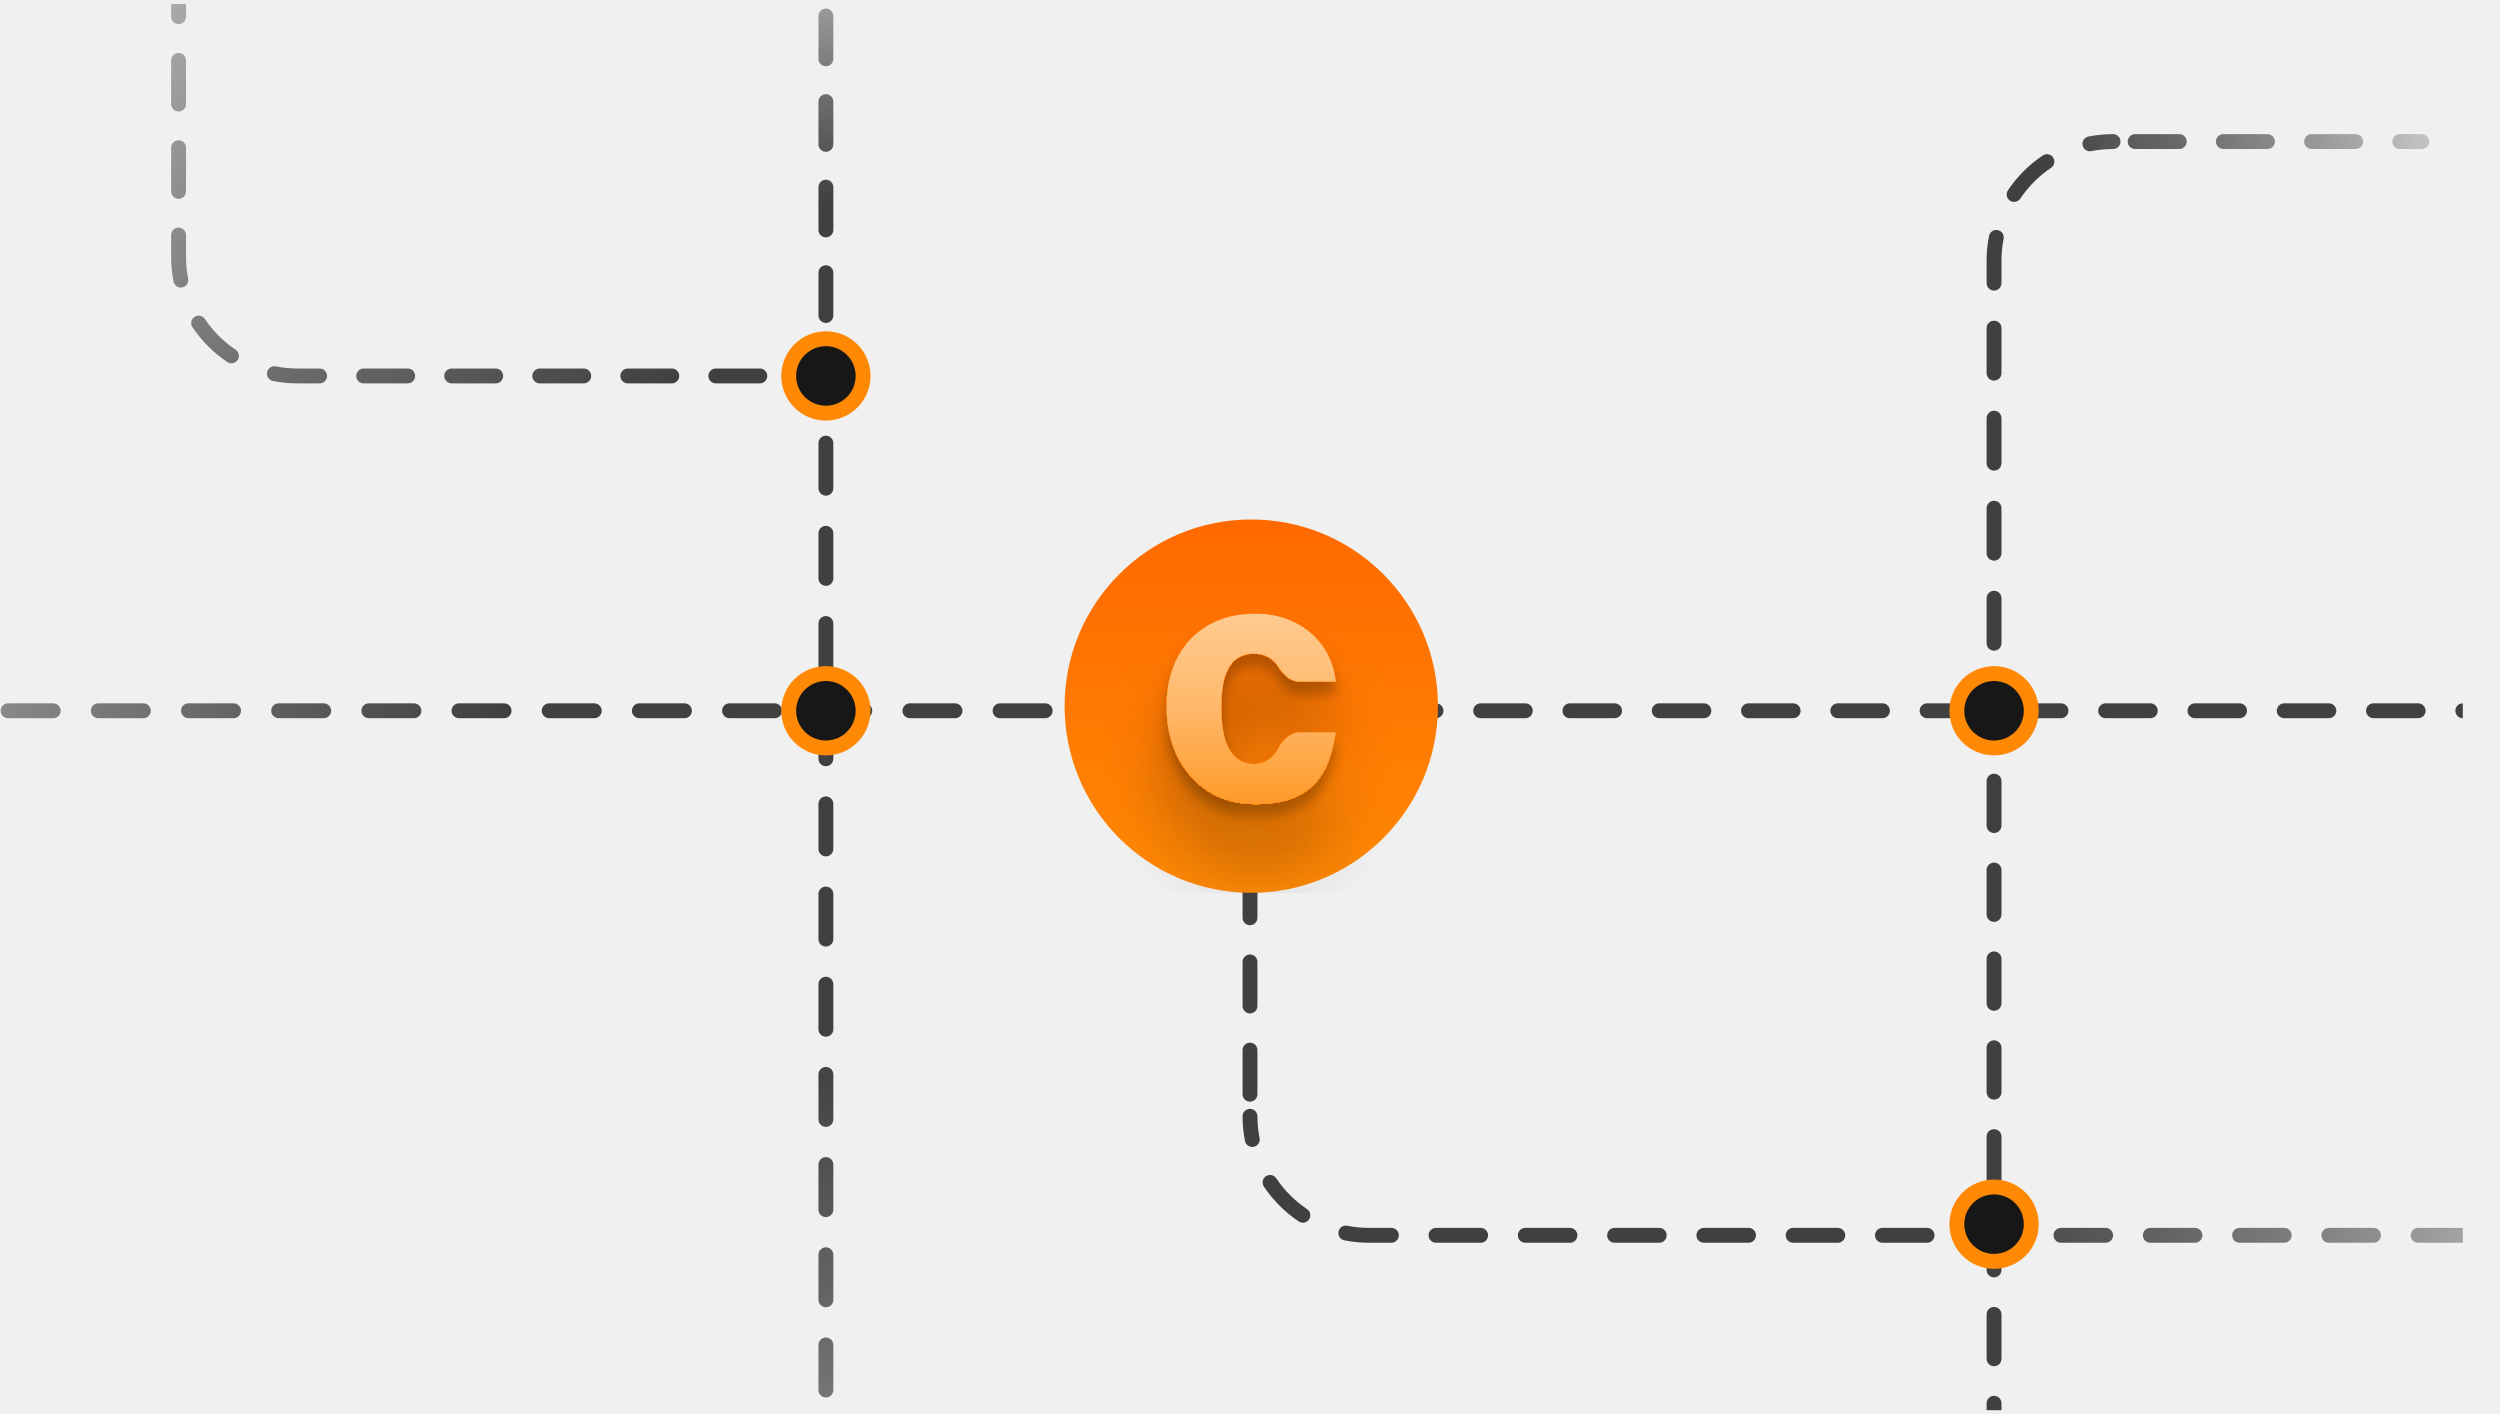
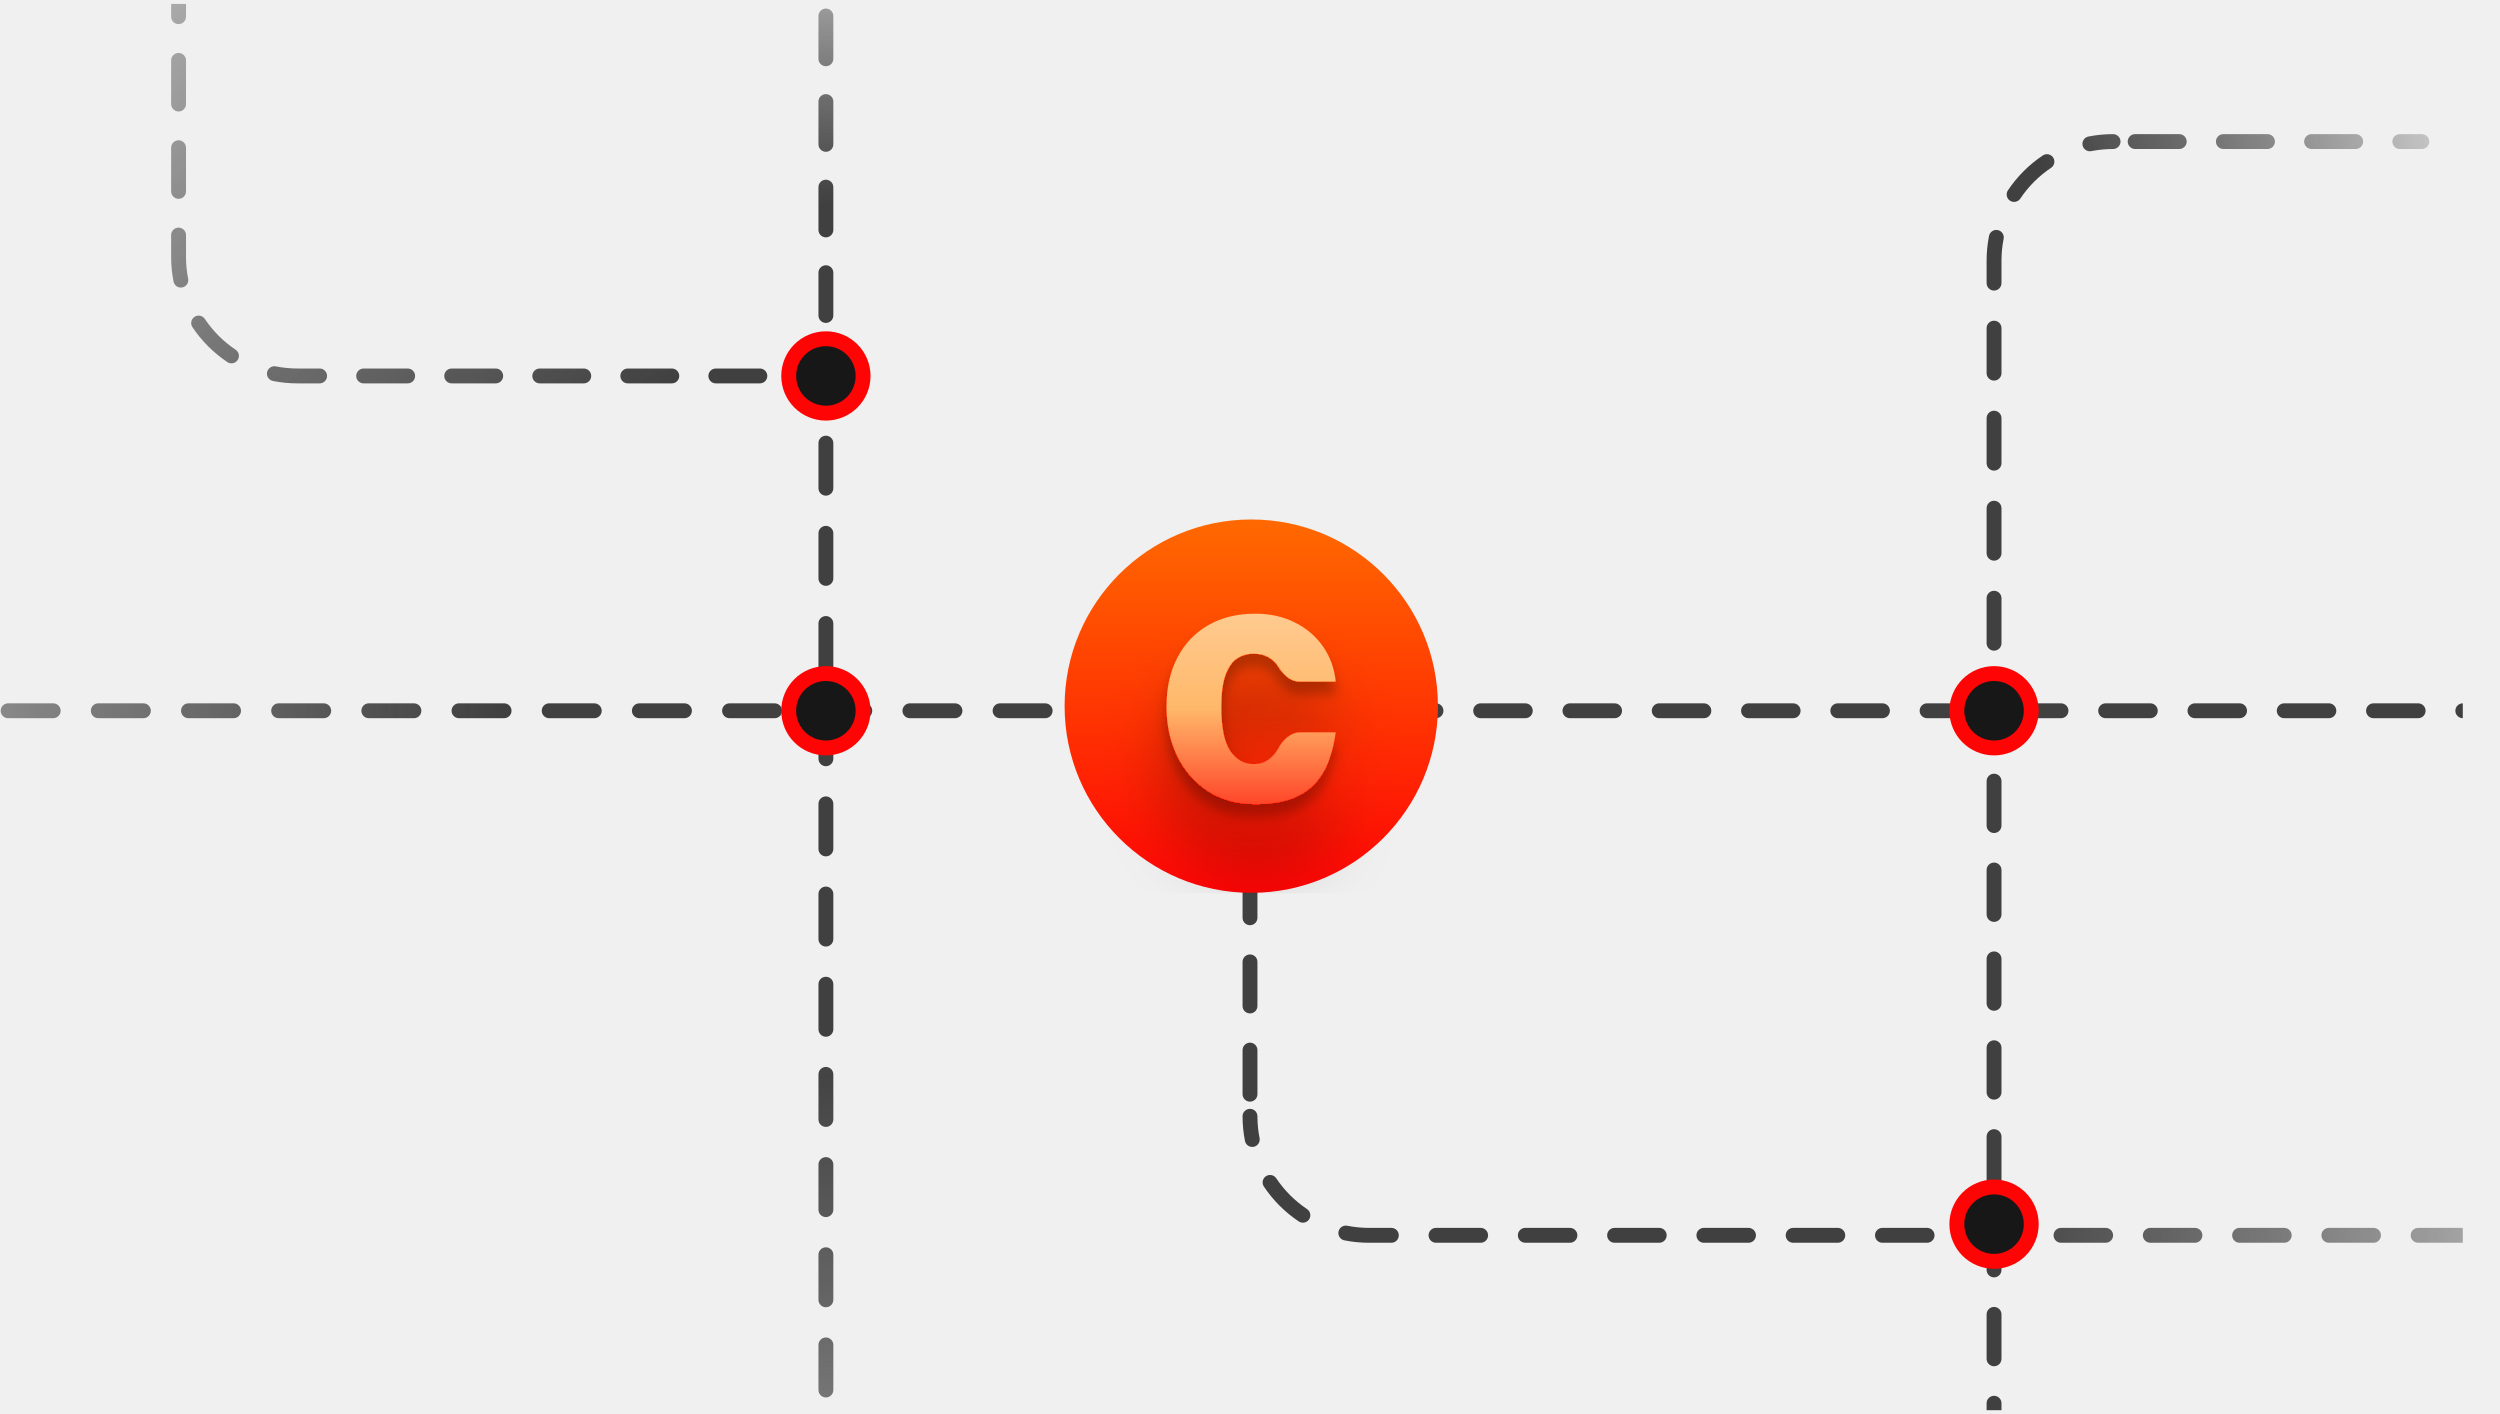
<svg xmlns="http://www.w3.org/2000/svg" width="336" height="190" viewBox="0 0 336 190" fill="none">
  <g clip-path="url(#clip0_3998_10802)">
    <g clip-path="url(#clip1_3998_10802)">
      <path d="M325.5 20.027C326.052 20.027 326.5 19.579 326.5 19.027C326.5 18.475 326.052 18.027 325.5 18.027V20.027ZM273.333 95.527C273.333 92.581 270.946 90.194 268 90.194C265.054 90.194 262.667 92.581 262.667 95.527C262.667 98.472 265.054 100.86 268 100.86C270.946 100.86 273.333 98.472 273.333 95.527ZM284 20.027C284.552 20.027 285 19.579 285 19.027C285 18.475 284.552 18.027 284 18.027V20.027ZM322.536 18.027C321.983 18.027 321.536 18.475 321.536 19.027C321.536 19.579 321.983 20.027 322.536 20.027V18.027ZM316.607 20.027C317.159 20.027 317.607 19.579 317.607 19.027C317.607 18.475 317.159 18.027 316.607 18.027V20.027ZM310.679 18.027C310.126 18.027 309.679 18.475 309.679 19.027C309.679 19.579 310.126 20.027 310.679 20.027V18.027ZM304.75 20.027C305.302 20.027 305.75 19.579 305.75 19.027C305.75 18.475 305.302 18.027 304.75 18.027V20.027ZM298.821 18.027C298.269 18.027 297.821 18.475 297.821 19.027C297.821 19.579 298.269 20.027 298.821 20.027V18.027ZM292.893 20.027C293.445 20.027 293.893 19.579 293.893 19.027C293.893 18.475 293.445 18.027 292.893 18.027V20.027ZM286.964 18.027C286.412 18.027 285.964 18.475 285.964 19.027C285.964 19.579 286.412 20.027 286.964 20.027V18.027ZM280.683 18.35C280.142 18.458 279.789 18.984 279.896 19.526C280.004 20.067 280.53 20.42 281.071 20.312L280.683 18.35ZM275.666 22.553C276.125 22.245 276.248 21.624 275.941 21.166C275.634 20.707 275.013 20.584 274.554 20.891L275.666 22.553ZM269.864 25.581C269.557 26.04 269.68 26.661 270.139 26.968C270.598 27.275 271.219 27.152 271.526 26.693L269.864 25.581ZM269.286 32.098C269.393 31.556 269.04 31.03 268.499 30.923C267.957 30.816 267.431 31.168 267.324 31.71L269.286 32.098ZM267 38.052C267 38.604 267.448 39.052 268 39.052C268.552 39.052 269 38.604 269 38.052H267ZM269 44.102C269 43.55 268.552 43.102 268 43.102C267.448 43.102 267 43.55 267 44.102H269ZM267 50.152C267 50.704 267.448 51.152 268 51.152C268.552 51.152 269 50.704 269 50.152H267ZM269 56.202C269 55.65 268.552 55.202 268 55.202C267.448 55.202 267 55.65 267 56.202H269ZM267 62.252C267 62.804 267.448 63.252 268 63.252C268.552 63.252 269 62.804 269 62.252H267ZM269 68.302C269 67.75 268.552 67.302 268 67.302C267.448 67.302 267 67.75 267 68.302H269ZM267 74.352C267 74.904 267.448 75.352 268 75.352C268.552 75.352 269 74.904 269 74.352H267ZM269 80.402C269 79.85 268.552 79.402 268 79.402C267.448 79.402 267 79.85 267 80.402H269ZM267 86.452C267 87.004 267.448 87.452 268 87.452C268.552 87.452 269 87.004 269 86.452H267ZM269 92.502C269 91.95 268.552 91.502 268 91.502C267.448 91.502 267 91.95 267 92.502H269ZM325.5 18.027H322.536V20.027H325.5V18.027ZM316.607 18.027H310.679V20.027H316.607V18.027ZM304.75 18.027H298.821V20.027H304.75V18.027ZM292.893 18.027H286.964V20.027H292.893V18.027ZM284 18.027C282.866 18.027 281.757 18.138 280.683 18.35L281.071 20.312C282.018 20.125 282.997 20.027 284 20.027V18.027ZM274.554 20.891C272.7 22.132 271.105 23.727 269.864 25.581L271.526 26.693C272.621 25.057 274.03 23.648 275.666 22.553L274.554 20.891ZM267.324 31.71C267.111 32.784 267 33.893 267 35.027H269C269 34.024 269.098 33.045 269.286 32.098L267.324 31.71ZM267 35.027V38.052H269V35.027H267ZM267 44.102V50.152H269V44.102H267ZM267 56.202V62.252H269V56.202H267ZM267 68.302V74.352H269V68.302H267ZM267 80.402V86.452H269V80.402H267ZM267 92.502V95.527H269V92.502H267Z" fill="url(#paint0_linear_3998_10802)" />
      <path d="M169 108.527C169 107.975 168.552 107.527 168 107.527C167.448 107.527 167 107.975 167 108.527H169ZM169 150.027C169 149.475 168.552 149.027 168 149.027C167.448 149.027 167 149.475 167 150.027H169ZM167 111.491C167 112.043 167.448 112.491 168 112.491C168.552 112.491 169 112.043 169 111.491H167ZM169 117.42C169 116.867 168.552 116.42 168 116.42C167.448 116.42 167 116.867 167 117.42H169ZM167 123.348C167 123.901 167.448 124.348 168 124.348C168.552 124.348 169 123.901 169 123.348H167ZM169 129.277C169 128.725 168.552 128.277 168 128.277C167.448 128.277 167 128.725 167 129.277H169ZM167 135.205C167 135.758 167.448 136.205 168 136.205C168.552 136.205 169 135.758 169 135.205H167ZM169 141.134C169 140.582 168.552 140.134 168 140.134C167.448 140.134 167 140.582 167 141.134H169ZM167 147.063C167 147.615 167.448 148.063 168 148.063C168.552 148.063 169 147.615 169 147.063H167ZM167.324 153.344C167.431 153.885 167.957 154.238 168.499 154.13C169.04 154.023 169.393 153.497 169.286 152.955L167.324 153.344ZM171.526 158.36C171.219 157.901 170.598 157.778 170.139 158.086C169.68 158.393 169.557 159.014 169.864 159.473L171.526 158.36ZM174.554 164.163C175.013 164.47 175.634 164.347 175.941 163.888C176.248 163.429 176.125 162.808 175.666 162.501L174.554 164.163ZM181.071 164.741C180.53 164.634 180.004 164.986 179.896 165.528C179.789 166.07 180.142 166.596 180.683 166.703L181.071 164.741ZM187 167.027C187.552 167.027 188 166.579 188 166.027C188 165.475 187.552 165.027 187 165.027V167.027ZM193 165.027C192.448 165.027 192 165.475 192 166.027C192 166.579 192.448 167.027 193 167.027V165.027ZM199 167.027C199.552 167.027 200 166.579 200 166.027C200 165.475 199.552 165.027 199 165.027V167.027ZM205 165.027C204.448 165.027 204 165.475 204 166.027C204 166.579 204.448 167.027 205 167.027V165.027ZM211 167.027C211.552 167.027 212 166.579 212 166.027C212 165.475 211.552 165.027 211 165.027V167.027ZM217 165.027C216.448 165.027 216 165.475 216 166.027C216 166.579 216.448 167.027 217 167.027V165.027ZM223 167.027C223.552 167.027 224 166.579 224 166.027C224 165.475 223.552 165.027 223 165.027V167.027ZM229 165.027C228.448 165.027 228 165.475 228 166.027C228 166.579 228.448 167.027 229 167.027V165.027ZM235 167.027C235.552 167.027 236 166.579 236 166.027C236 165.475 235.552 165.027 235 165.027V167.027ZM241 165.027C240.448 165.027 240 165.475 240 166.027C240 166.579 240.448 167.027 241 167.027V165.027ZM247 167.027C247.552 167.027 248 166.579 248 166.027C248 165.475 247.552 165.027 247 165.027V167.027ZM253 165.027C252.448 165.027 252 165.475 252 166.027C252 166.579 252.448 167.027 253 167.027V165.027ZM259 167.027C259.552 167.027 260 166.579 260 166.027C260 165.475 259.552 165.027 259 165.027V167.027ZM265 165.027C264.448 165.027 264 165.475 264 166.027C264 166.579 264.448 167.027 265 167.027V165.027ZM271 167.027C271.552 167.027 272 166.579 272 166.027C272 165.475 271.552 165.027 271 165.027V167.027ZM277 165.027C276.448 165.027 276 165.475 276 166.027C276 166.579 276.448 167.027 277 167.027V165.027ZM283 167.027C283.552 167.027 284 166.579 284 166.027C284 165.475 283.552 165.027 283 165.027V167.027ZM289 165.027C288.448 165.027 288 165.475 288 166.027C288 166.579 288.448 167.027 289 167.027V165.027ZM295 167.027C295.552 167.027 296 166.579 296 166.027C296 165.475 295.552 165.027 295 165.027V167.027ZM301 165.027C300.448 165.027 300 165.475 300 166.027C300 166.579 300.448 167.027 301 167.027V165.027ZM307 167.027C307.552 167.027 308 166.579 308 166.027C308 165.475 307.552 165.027 307 165.027V167.027ZM313 165.027C312.448 165.027 312 165.475 312 166.027C312 166.579 312.448 167.027 313 167.027V165.027ZM319 167.027C319.552 167.027 320 166.579 320 166.027C320 165.475 319.552 165.027 319 165.027V167.027ZM325 165.027C324.448 165.027 324 165.475 324 166.027C324 166.579 324.448 167.027 325 167.027V165.027ZM331 167.027C331.552 167.027 332 166.579 332 166.027C332 165.475 331.552 165.027 331 165.027V167.027ZM337 165.027C336.448 165.027 336 165.475 336 166.027C336 166.579 336.448 167.027 337 167.027V165.027ZM343 167.027C343.552 167.027 344 166.579 344 166.027C344 165.475 343.552 165.027 343 165.027V167.027ZM349 165.027C348.448 165.027 348 165.475 348 166.027C348 166.579 348.448 167.027 349 167.027V165.027ZM355 167.027C355.552 167.027 356 166.579 356 166.027C356 165.475 355.552 165.027 355 165.027V167.027ZM167 108.527V111.491H169V108.527H167ZM167 117.42V123.348H169V117.42H167ZM167 129.277V135.205H169V129.277H167ZM167 141.134V147.063H169V141.134H167ZM167 150.027C167 151.161 167.111 152.27 167.324 153.344L169.286 152.955C169.098 152.009 169 151.03 169 150.027H167ZM169.864 159.473C171.105 161.326 172.7 162.922 174.554 164.163L175.666 162.501C174.03 161.406 172.621 159.997 171.526 158.36L169.864 159.473ZM180.683 166.703C181.757 166.916 182.866 167.027 184 167.027V165.027C182.997 165.027 182.018 164.929 181.071 164.741L180.683 166.703ZM184 167.027H187V165.027H184V167.027ZM193 167.027H199V165.027H193V167.027ZM205 167.027H211V165.027H205V167.027ZM217 167.027H223V165.027H217V167.027ZM229 167.027H235V165.027H229V167.027ZM241 167.027H247V165.027H241V167.027ZM253 167.027H259V165.027H253V167.027ZM265 167.027H271V165.027H265V167.027ZM277 167.027H283V165.027H277V167.027ZM289 167.027H295V165.027H289V167.027ZM301 167.027H307V165.027H301V167.027ZM313 167.027H319V165.027H313V167.027ZM325 167.027H331V165.027H325V167.027ZM337 167.027H343V165.027H337V167.027ZM349 167.027H355V165.027H349V167.027Z" fill="url(#paint1_linear_3998_10802)" />
      <path d="M178 100.86C180.946 100.86 183.333 98.472 183.333 95.527C183.333 92.581 180.946 90.194 178 90.194C175.054 90.194 172.667 92.581 172.667 95.527C172.667 98.472 175.054 100.86 178 100.86ZM181 96.527C181.552 96.527 182 96.079 182 95.527C182 94.975 181.552 94.527 181 94.527V96.527ZM187 94.527C186.448 94.527 186 94.975 186 95.527C186 96.079 186.448 96.527 187 96.527V94.527ZM193 96.527C193.552 96.527 194 96.079 194 95.527C194 94.975 193.552 94.527 193 94.527V96.527ZM199 94.527C198.448 94.527 198 94.975 198 95.527C198 96.079 198.448 96.527 199 96.527V94.527ZM205 96.527C205.552 96.527 206 96.079 206 95.527C206 94.975 205.552 94.527 205 94.527V96.527ZM211 94.527C210.448 94.527 210 94.975 210 95.527C210 96.079 210.448 96.527 211 96.527V94.527ZM217 96.527C217.552 96.527 218 96.079 218 95.527C218 94.975 217.552 94.527 217 94.527V96.527ZM223 94.527C222.448 94.527 222 94.975 222 95.527C222 96.079 222.448 96.527 223 96.527V94.527ZM229 96.527C229.552 96.527 230 96.079 230 95.527C230 94.975 229.552 94.527 229 94.527V96.527ZM235 94.527C234.448 94.527 234 94.975 234 95.527C234 96.079 234.448 96.527 235 96.527V94.527ZM241 96.527C241.552 96.527 242 96.079 242 95.527C242 94.975 241.552 94.527 241 94.527V96.527ZM247 94.527C246.448 94.527 246 94.975 246 95.527C246 96.079 246.448 96.527 247 96.527V94.527ZM253 96.527C253.552 96.527 254 96.079 254 95.527C254 94.975 253.552 94.527 253 94.527V96.527ZM259 94.527C258.448 94.527 258 94.975 258 95.527C258 96.079 258.448 96.527 259 96.527V94.527ZM265 96.527C265.552 96.527 266 96.079 266 95.527C266 94.975 265.552 94.527 265 94.527V96.527ZM271 94.527C270.448 94.527 270 94.975 270 95.527C270 96.079 270.448 96.527 271 96.527V94.527ZM277 96.527C277.552 96.527 278 96.079 278 95.527C278 94.975 277.552 94.527 277 94.527V96.527ZM283 94.527C282.448 94.527 282 94.975 282 95.527C282 96.079 282.448 96.527 283 96.527V94.527ZM289 96.527C289.552 96.527 290 96.079 290 95.527C290 94.975 289.552 94.527 289 94.527V96.527ZM295 94.527C294.448 94.527 294 94.975 294 95.527C294 96.079 294.448 96.527 295 96.527V94.527ZM301 96.527C301.552 96.527 302 96.079 302 95.527C302 94.975 301.552 94.527 301 94.527V96.527ZM307 94.527C306.448 94.527 306 94.975 306 95.527C306 96.079 306.448 96.527 307 96.527V94.527ZM313 96.527C313.552 96.527 314 96.079 314 95.527C314 94.975 313.552 94.527 313 94.527V96.527ZM319 94.527C318.448 94.527 318 94.975 318 95.527C318 96.079 318.448 96.527 319 96.527V94.527ZM325 96.527C325.552 96.527 326 96.079 326 95.527C326 94.975 325.552 94.527 325 94.527V96.527ZM331 94.527C330.448 94.527 330 94.975 330 95.527C330 96.079 330.448 96.527 331 96.527V94.527ZM337 96.527C337.552 96.527 338 96.079 338 95.527C338 94.975 337.552 94.527 337 94.527V96.527ZM343 94.527C342.448 94.527 342 94.975 342 95.527C342 96.079 342.448 96.527 343 96.527V94.527ZM349 96.527C349.552 96.527 350 96.079 350 95.527C350 94.975 349.552 94.527 349 94.527V96.527ZM355 94.527C354.448 94.527 354 94.975 354 95.527C354 96.079 354.448 96.527 355 96.527V94.527ZM361 96.527C361.552 96.527 362 96.079 362 95.527C362 94.975 361.552 94.527 361 94.527V96.527ZM367 94.527C366.448 94.527 366 94.975 366 95.527C366 96.079 366.448 96.527 367 96.527V94.527ZM373 96.527C373.552 96.527 374 96.079 374 95.527C374 94.975 373.552 94.527 373 94.527V96.527ZM379 94.527C378.448 94.527 378 94.975 378 95.527C378 96.079 378.448 96.527 379 96.527V94.527ZM385 96.527C385.552 96.527 386 96.079 386 95.527C386 94.975 385.552 94.527 385 94.527V96.527ZM391 94.527C390.448 94.527 390 94.975 390 95.527C390 96.079 390.448 96.527 391 96.527V94.527ZM397 96.527C397.552 96.527 398 96.079 398 95.527C398 94.975 397.552 94.527 397 94.527V96.527ZM403 94.527C402.448 94.527 402 94.975 402 95.527C402 96.079 402.448 96.527 403 96.527V94.527ZM409 96.527C409.552 96.527 410 96.079 410 95.527C410 94.975 409.552 94.527 409 94.527V96.527ZM178 96.527H181V94.527H178V96.527ZM187 96.527H193V94.527H187V96.527ZM199 96.527H205V94.527H199V96.527ZM211 96.527H217V94.527H211V96.527ZM223 96.527H229V94.527H223V96.527ZM235 96.527H241V94.527H235V96.527ZM247 96.527H253V94.527H247V96.527ZM259 96.527L265 96.527V94.527L259 94.527V96.527ZM271 96.527H277V94.527H271V96.527ZM283 96.527H289V94.527H283V96.527ZM295 96.527H301V94.527H295V96.527ZM307 96.527H313V94.527H307V96.527ZM319 96.527H325V94.527H319V96.527ZM331 96.527H337V94.527H331V96.527ZM343 96.527H349V94.527H343V96.527ZM355 96.527H361V94.527H355V96.527ZM367 96.527L373 96.527V94.527L367 94.527V96.527ZM379 96.527H385V94.527H379V96.527ZM391 96.527H397V94.527H391V96.527ZM403 96.527H409V94.527H403V96.527Z" fill="#404040" />
      <g clip-path="url(#clip2_3998_10802)">
        <rect x="143.082" y="69.818" width="50.177" height="50.177" rx="25.088" fill="url(#paint2_linear_3998_10802)" />
        <g filter="url(#filter0_dd_3998_10802)">
          <path d="M168.703 108.072C166.304 108.072 164.208 107.503 162.417 106.367C160.638 105.23 159.255 103.675 158.267 101.7C157.28 99.725 156.786 97.475 156.786 94.949C156.786 92.423 157.274 90.231 158.25 88.371C159.226 86.499 160.604 85.053 162.383 84.031C164.174 82.998 166.281 82.481 168.703 82.481C170.678 82.481 172.446 82.871 174.007 83.652C175.569 84.421 176.832 85.495 177.796 86.872C178.76 88.239 179.334 89.817 179.518 91.608H174.658C173.429 91.608 172.462 90.659 171.82 89.611C171.476 89.048 171.022 88.618 170.46 88.319C169.909 88.009 169.249 87.854 168.479 87.854C167.641 87.854 166.895 88.072 166.241 88.508C165.586 88.945 165.07 89.691 164.691 90.747C164.323 91.792 164.14 93.227 164.14 95.052C164.14 97.819 164.547 99.788 165.362 100.959C166.177 102.119 167.216 102.699 168.479 102.699C169.249 102.699 169.909 102.504 170.46 102.113C171.022 101.723 171.476 101.206 171.82 100.563C172.427 99.41 173.483 98.428 174.785 98.428H179.518C179.346 99.714 179.053 100.936 178.64 102.096C178.238 103.256 177.635 104.289 176.832 105.196C176.039 106.091 174.983 106.797 173.663 107.314C172.343 107.819 170.689 108.072 168.703 108.072Z" fill="url(#paint3_linear_3998_10802)" />
          <path d="M168.703 108.072C166.304 108.072 164.208 107.503 162.417 106.367C160.638 105.23 159.255 103.675 158.267 101.7C157.28 99.725 156.786 97.475 156.786 94.949C156.786 92.423 157.274 90.231 158.25 88.371C159.226 86.499 160.604 85.053 162.383 84.031C164.174 82.998 166.281 82.481 168.703 82.481C170.678 82.481 172.446 82.871 174.007 83.652C175.569 84.421 176.832 85.495 177.796 86.872C178.76 88.239 179.334 89.817 179.518 91.608H174.658C173.429 91.608 172.462 90.659 171.82 89.611C171.476 89.048 171.022 88.618 170.46 88.319C169.909 88.009 169.249 87.854 168.479 87.854C167.641 87.854 166.895 88.072 166.241 88.508C165.586 88.945 165.07 89.691 164.691 90.747C164.323 91.792 164.14 93.227 164.14 95.052C164.14 97.819 164.547 99.788 165.362 100.959C166.177 102.119 167.216 102.699 168.479 102.699C169.249 102.699 169.909 102.504 170.46 102.113C171.022 101.723 171.476 101.206 171.82 100.563C172.427 99.41 173.483 98.428 174.785 98.428H179.518C179.346 99.714 179.053 100.936 178.64 102.096C178.238 103.256 177.635 104.289 176.832 105.196C176.039 106.091 174.983 106.797 173.663 107.314C172.343 107.819 170.689 108.072 168.703 108.072Z" fill="url(#paint4_linear_3998_10802)" />
        </g>
      </g>
      <path d="M269 96.027C269 95.475 268.552 95.027 268 95.027C267.448 95.027 267 95.475 267 96.027H269ZM273.333 203.527C273.333 200.581 270.946 198.194 268 198.194C265.054 198.194 262.667 200.581 262.667 203.527C262.667 206.472 265.054 208.86 268 208.86C270.946 208.86 273.333 206.472 273.333 203.527ZM269 200.541C269 199.988 268.552 199.541 268 199.541C267.448 199.541 267 199.988 267 200.541H269ZM267 194.569C267 195.121 267.448 195.569 268 195.569C268.552 195.569 269 195.121 269 194.569H267ZM269 188.596C269 188.044 268.552 187.596 268 187.596C267.448 187.596 267 188.044 267 188.596H269ZM267 182.624C267 183.176 267.448 183.624 268 183.624C268.552 183.624 269 183.176 269 182.624H267ZM269 176.652C269 176.1 268.552 175.652 268 175.652C267.448 175.652 267 176.1 267 176.652H269ZM267 170.68C267 171.232 267.448 171.68 268 171.68C268.552 171.68 269 171.232 269 170.68H267ZM269 164.707C269 164.155 268.552 163.707 268 163.707C267.448 163.707 267 164.155 267 164.707H269ZM267 158.735C267 159.287 267.448 159.735 268 159.735C268.552 159.735 269 159.287 269 158.735H267ZM269 152.763C269 152.211 268.552 151.763 268 151.763C267.448 151.763 267 152.211 267 152.763H269ZM267 146.791C267 147.343 267.448 147.791 268 147.791C268.552 147.791 269 147.343 269 146.791H267ZM269 140.819C269 140.266 268.552 139.819 268 139.819C267.448 139.819 267 140.266 267 140.819H269ZM267 134.846C267 135.399 267.448 135.846 268 135.846C268.552 135.846 269 135.399 269 134.846H267ZM269 128.874C269 128.322 268.552 127.874 268 127.874C267.448 127.874 267 128.322 267 128.874H269ZM267 122.902C267 123.454 267.448 123.902 268 123.902C268.552 123.902 269 123.454 269 122.902H267ZM269 116.93C269 116.377 268.552 115.93 268 115.93C267.448 115.93 267 116.377 267 116.93H269ZM267 110.957C267 111.51 267.448 111.957 268 111.957C268.552 111.957 269 111.51 269 110.957H267ZM269 104.985C269 104.433 268.552 103.985 268 103.985C267.448 103.985 267 104.433 267 104.985H269ZM267 99.013C267 99.565 267.448 100.013 268 100.013C268.552 100.013 269 99.565 269 99.013H267ZM269 203.527V200.541H267V203.527H269ZM269 194.569V188.596H267V194.569H269ZM269 182.624V176.652H267V182.624H269ZM269 170.68V164.707H267V170.68H269ZM269 158.735V152.763H267V158.735H269ZM269 146.791V140.819H267V146.791H269ZM269 134.846V128.874H267V134.846H269ZM269 122.902V116.93H267V122.902H269ZM269 110.957V104.985H267V110.957H269ZM269 99.013V96.027H267V99.013H269Z" fill="#404040" />
      <path d="M116.333 208.027C116.333 205.081 113.946 202.694 111 202.694C108.054 202.694 105.667 205.081 105.667 208.027C105.667 210.972 108.054 213.36 111 213.36C113.946 213.36 116.333 210.972 116.333 208.027ZM112 204.997C112 204.445 111.552 203.997 111 203.997C110.448 203.997 110 204.445 110 204.997H112ZM110 198.937C110 199.489 110.448 199.937 111 199.937C111.552 199.937 112 199.489 112 198.937H110ZM112 192.877C112 192.325 111.552 191.877 111 191.877C110.448 191.877 110 192.325 110 192.877H112ZM110 186.817C110 187.369 110.448 187.817 111 187.817C111.552 187.817 112 187.369 112 186.817H110ZM112 180.757C112 180.205 111.552 179.757 111 179.757C110.448 179.757 110 180.205 110 180.757H112ZM110 174.697C110 175.249 110.448 175.697 111 175.697C111.552 175.697 112 175.249 112 174.697H110ZM112 168.637C112 168.085 111.552 167.637 111 167.637C110.448 167.637 110 168.085 110 168.637H112ZM110 162.577C110 163.129 110.448 163.577 111 163.577C111.552 163.577 112 163.129 112 162.577H110ZM112 156.517C112 155.965 111.552 155.517 111 155.517C110.448 155.517 110 155.965 110 156.517H112ZM110 150.457C110 151.009 110.448 151.457 111 151.457C111.552 151.457 112 151.009 112 150.457H110ZM112 144.397C112 143.845 111.552 143.397 111 143.397C110.448 143.397 110 143.845 110 144.397H112ZM110 138.337C110 138.889 110.448 139.337 111 139.337C111.552 139.337 112 138.889 112 138.337H110ZM112 132.277C112 131.725 111.552 131.277 111 131.277C110.448 131.277 110 131.725 110 132.277H112ZM110 126.217C110 126.769 110.448 127.217 111 127.217C111.552 127.217 112 126.769 112 126.217H110ZM112 120.157C112 119.605 111.552 119.157 111 119.157C110.448 119.157 110 119.605 110 120.157H112ZM110 114.097C110 114.649 110.448 115.097 111 115.097C111.552 115.097 112 114.649 112 114.097H110ZM112 108.037C112 107.485 111.552 107.037 111 107.037C110.448 107.037 110 107.485 110 108.037H112ZM110 101.977C110 102.529 110.448 102.977 111 102.977C111.552 102.977 112 102.529 112 101.977H110ZM112 95.917C112 95.365 111.552 94.917 111 94.917C110.448 94.917 110 95.365 110 95.917H112ZM110 89.857C110 90.409 110.448 90.857 111 90.857C111.552 90.857 112 90.409 112 89.857H110ZM112 83.797C112 83.245 111.552 82.797 111 82.797C110.448 82.797 110 83.245 110 83.797H112ZM110 77.737C110 78.289 110.448 78.737 111 78.737C111.552 78.737 112 78.289 112 77.737H110ZM112 71.677C112 71.125 111.552 70.677 111 70.677C110.448 70.677 110 71.125 110 71.677H112ZM110 65.617C110 66.169 110.448 66.617 111 66.617C111.552 66.617 112 66.169 112 65.617H110ZM112 59.557C112 59.005 111.552 58.557 111 58.557C110.448 58.557 110 59.005 110 59.557H112ZM112 208.027V204.997H110V208.027H112ZM112 198.937V192.877H110V198.937H112ZM112 186.817V180.757H110V186.817H112ZM112 174.697V168.637H110V174.697H112ZM112 162.577V156.517H110V162.577H112ZM112 150.457V144.397H110V150.457H112ZM112 138.337V132.277H110V138.337H112ZM112 126.217V120.157H110V126.217H112ZM112 114.097V108.037H110V114.097H112ZM112 101.977V95.917H110V101.977H112ZM112 89.857V83.797H110V89.857H112ZM112 77.737V71.677H110V77.737H112ZM112 65.617V59.557H110V65.617H112Z" fill="url(#paint5_linear_3998_10802)" />
      <path d="M110 51.027C110 51.579 110.448 52.027 111 52.027C111.552 52.027 112 51.579 112 51.027H110ZM105.667 -6.473C105.667 -3.528 108.054 -1.14 111 -1.14C113.946 -1.14 116.333 -3.528 116.333 -6.473C116.333 -9.419 113.946 -11.806 111 -11.806C108.054 -11.806 105.667 -9.419 105.667 -6.473ZM110 -3.598C110 -3.046 110.448 -2.598 111 -2.598C111.552 -2.598 112 -3.046 112 -3.598H110ZM112 2.152C112 1.6 111.552 1.152 111 1.152C110.448 1.152 110 1.6 110 2.152H112ZM110 7.902C110 8.454 110.448 8.902 111 8.902C111.552 8.902 112 8.454 112 7.902H110ZM112 13.652C112 13.1 111.552 12.652 111 12.652C110.448 12.652 110 13.1 110 13.652H112ZM110 19.402C110 19.954 110.448 20.402 111 20.402C111.552 20.402 112 19.954 112 19.402H110ZM112 25.152C112 24.6 111.552 24.152 111 24.152C110.448 24.152 110 24.6 110 25.152H112ZM110 30.902C110 31.454 110.448 31.902 111 31.902C111.552 31.902 112 31.454 112 30.902H110ZM112 36.652C112 36.1 111.552 35.652 111 35.652C110.448 35.652 110 36.1 110 36.652H112ZM110 42.402C110 42.954 110.448 43.402 111 43.402C111.552 43.402 112 42.954 112 42.402H110ZM112 48.152C112 47.6 111.552 47.152 111 47.152C110.448 47.152 110 47.6 110 48.152H112ZM110 -6.473V-3.598H112V-6.473H110ZM110 2.152V7.902H112V2.152H110ZM110 13.652V19.402H112V13.652H110ZM110 25.152V30.902H112V25.152H110ZM110 36.652V42.402H112V36.652H110ZM110 48.152V51.027H112V48.152H110Z" fill="url(#paint6_linear_3998_10802)" />
      <path d="M-8 100.86C-5.054 100.86 -2.667 98.472 -2.667 95.527C-2.667 92.581 -5.054 90.194 -8 90.194C-10.945 90.194 -13.333 92.581 -13.333 95.527C-13.333 98.472 -10.945 100.86 -8 100.86ZM-4.97 96.527C-4.418 96.527 -3.97 96.079 -3.97 95.527C-3.97 94.975 -4.418 94.527 -4.97 94.527V96.527ZM1.09 94.527C0.538 94.527 0.09 94.975 0.09 95.527C0.09 96.079 0.538 96.527 1.09 96.527V94.527ZM7.15 96.527C7.702 96.527 8.15 96.079 8.15 95.527C8.15 94.975 7.702 94.527 7.15 94.527V96.527ZM13.21 94.527C12.658 94.527 12.21 94.975 12.21 95.527C12.21 96.079 12.658 96.527 13.21 96.527V94.527ZM19.27 96.527C19.822 96.527 20.27 96.079 20.27 95.527C20.27 94.975 19.822 94.527 19.27 94.527V96.527ZM25.33 94.527C24.778 94.527 24.33 94.975 24.33 95.527C24.33 96.079 24.778 96.527 25.33 96.527V94.527ZM31.39 96.527C31.942 96.527 32.39 96.079 32.39 95.527C32.39 94.975 31.942 94.527 31.39 94.527V96.527ZM37.45 94.527C36.898 94.527 36.45 94.975 36.45 95.527C36.45 96.079 36.898 96.527 37.45 96.527V94.527ZM43.51 96.527C44.062 96.527 44.51 96.079 44.51 95.527C44.51 94.975 44.062 94.527 43.51 94.527V96.527ZM49.57 94.527C49.018 94.527 48.57 94.975 48.57 95.527C48.57 96.079 49.018 96.527 49.57 96.527V94.527ZM55.63 96.527C56.182 96.527 56.63 96.079 56.63 95.527C56.63 94.975 56.182 94.527 55.63 94.527V96.527ZM61.69 94.527C61.138 94.527 60.69 94.975 60.69 95.527C60.69 96.079 61.138 96.527 61.69 96.527V94.527ZM67.75 96.527C68.302 96.527 68.75 96.079 68.75 95.527C68.75 94.975 68.302 94.527 67.75 94.527V96.527ZM73.81 94.527C73.258 94.527 72.81 94.975 72.81 95.527C72.81 96.079 73.258 96.527 73.81 96.527V94.527ZM79.87 96.527C80.422 96.527 80.87 96.079 80.87 95.527C80.87 94.975 80.422 94.527 79.87 94.527V96.527ZM85.93 94.527C85.378 94.527 84.93 94.975 84.93 95.527C84.93 96.079 85.378 96.527 85.93 96.527V94.527ZM91.99 96.527C92.542 96.527 92.99 96.079 92.99 95.527C92.99 94.975 92.542 94.527 91.99 94.527V96.527ZM98.05 94.527C97.498 94.527 97.05 94.975 97.05 95.527C97.05 96.079 97.498 96.527 98.05 96.527V94.527ZM104.11 96.527C104.662 96.527 105.11 96.079 105.11 95.527C105.11 94.975 104.662 94.527 104.11 94.527V96.527ZM110.17 94.527C109.618 94.527 109.17 94.975 109.17 95.527C109.17 96.079 109.618 96.527 110.17 96.527V94.527ZM116.23 96.527C116.782 96.527 117.23 96.079 117.23 95.527C117.23 94.975 116.782 94.527 116.23 94.527V96.527ZM122.29 94.527C121.738 94.527 121.29 94.975 121.29 95.527C121.29 96.079 121.738 96.527 122.29 96.527V94.527ZM128.35 96.527C128.902 96.527 129.35 96.079 129.35 95.527C129.35 94.975 128.902 94.527 128.35 94.527V96.527ZM134.41 94.527C133.858 94.527 133.41 94.975 133.41 95.527C133.41 96.079 133.858 96.527 134.41 96.527V94.527ZM140.47 96.527C141.022 96.527 141.47 96.079 141.47 95.527C141.47 94.975 141.022 94.527 140.47 94.527V96.527ZM-8 96.527H-4.97V94.527H-8V96.527ZM1.09 96.527H7.15V94.527H1.09V96.527ZM13.21 96.527H19.27V94.527H13.21V96.527ZM25.33 96.527H31.39V94.527H25.33V96.527ZM37.45 96.527H43.51V94.527H37.45V96.527ZM49.57 96.527H55.63V94.527H49.57V96.527ZM61.69 96.527H67.75V94.527H61.69V96.527ZM73.81 96.527H79.87V94.527H73.81V96.527ZM85.93 96.527H91.99V94.527H85.93V96.527ZM98.05 96.527H104.11V94.527H98.05V96.527ZM110.17 96.527H116.23V94.527H110.17V96.527ZM122.29 96.527H128.35V94.527H122.29V96.527ZM134.41 96.527H140.47V94.527H134.41V96.527Z" fill="url(#paint7_linear_3998_10802)" />
-       <rect x="-1" y="1" width="10" height="10" rx="5" transform="matrix(-1 0 0 1 272 89.5269)" fill="#171717" stroke="#FF8904" stroke-width="2" />
-       <rect x="-1" y="1" width="10" height="10" rx="5" transform="matrix(-1 0 0 1 272 158.527)" fill="#171717" stroke="#FF8904" stroke-width="2" />
+       <rect x="-1" y="1" width="10" height="10" rx="5" transform="matrix(-1 0 0 1 272 89.5269)" fill="#171717" stroke="#ff0404" stroke-width="2" />
+       <rect x="-1" y="1" width="10" height="10" rx="5" transform="matrix(-1 0 0 1 272 158.527)" fill="#171717" stroke="#ff0404" stroke-width="2" />
      <path d="M111 55.86C108.054 55.86 105.667 53.472 105.667 50.527C105.667 47.581 108.054 45.194 111 45.194C113.946 45.194 116.333 47.581 116.333 50.527C116.333 53.472 113.946 55.86 111 55.86ZM108.042 51.527C107.489 51.527 107.042 51.079 107.042 50.527C107.042 49.975 107.489 49.527 108.042 49.527V51.527ZM102.125 49.527C102.677 49.527 103.125 49.975 103.125 50.527C103.125 51.079 102.677 51.527 102.125 51.527V49.527ZM96.208 51.527C95.656 51.527 95.208 51.079 95.208 50.527C95.208 49.975 95.656 49.527 96.208 49.527V51.527ZM90.292 49.527C90.844 49.527 91.292 49.975 91.292 50.527C91.292 51.079 90.844 51.527 90.292 51.527V49.527ZM84.375 51.527C83.823 51.527 83.375 51.079 83.375 50.527C83.375 49.975 83.823 49.527 84.375 49.527V51.527ZM78.458 49.527C79.011 49.527 79.458 49.975 79.458 50.527C79.458 51.079 79.011 51.527 78.458 51.527V49.527ZM72.542 51.527C71.989 51.527 71.542 51.079 71.542 50.527C71.542 49.975 71.989 49.527 72.542 49.527V51.527ZM66.625 49.527C67.177 49.527 67.625 49.975 67.625 50.527C67.625 51.079 67.177 51.527 66.625 51.527V49.527ZM60.708 51.527C60.156 51.527 59.708 51.079 59.708 50.527C59.708 49.975 60.156 49.527 60.708 49.527V51.527ZM54.792 49.527C55.344 49.527 55.792 49.975 55.792 50.527C55.792 51.079 55.344 51.527 54.792 51.527V49.527ZM48.875 51.527C48.323 51.527 47.875 51.079 47.875 50.527C47.875 49.975 48.323 49.527 48.875 49.527V51.527ZM42.958 49.527C43.511 49.527 43.958 49.975 43.958 50.527C43.958 51.079 43.511 51.527 42.958 51.527V49.527ZM36.683 51.203C36.142 51.096 35.789 50.57 35.896 50.028C36.004 49.486 36.53 49.134 37.072 49.241L36.683 51.203ZM31.666 47.001C32.125 47.308 32.248 47.929 31.941 48.388C31.634 48.847 31.013 48.97 30.554 48.663L31.666 47.001ZM25.864 43.973C25.557 43.514 25.68 42.893 26.139 42.586C26.598 42.279 27.219 42.401 27.526 42.86L25.864 43.973ZM25.285 37.455C25.393 37.997 25.04 38.523 24.499 38.63C23.957 38.738 23.431 38.385 23.324 37.843L25.285 37.455ZM23 31.592C23 31.04 23.448 30.592 24 30.592C24.552 30.592 25 31.04 25 31.592H23ZM25 25.723C25 26.275 24.552 26.723 24 26.723C23.448 26.723 23 26.275 23 25.723H25ZM23 19.853C23 19.301 23.448 18.853 24 18.853C24.552 18.853 25 19.301 25 19.853H23ZM25 13.983C25 14.536 24.552 14.983 24 14.983C23.448 14.983 23 14.536 23 13.983H25ZM23 8.114C23 7.562 23.448 7.114 24 7.114C24.552 7.114 25 7.562 25 8.114H23ZM25 2.244C25 2.797 24.552 3.244 24 3.244C23.448 3.244 23 2.797 23 2.244H25ZM23 -3.625C23 -4.178 23.448 -4.625 24 -4.625C24.552 -4.625 25 -4.178 25 -3.625H23ZM25 -9.495C25 -8.943 24.552 -8.495 24 -8.495C23.448 -8.495 23 -8.943 23 -9.495H25ZM23 -15.364C23 -15.917 23.448 -16.364 24 -16.364C24.552 -16.364 25 -15.917 25 -15.364H23ZM25 -21.234C25 -20.682 24.552 -20.234 24 -20.234C23.448 -20.234 23 -20.682 23 -21.234H25ZM23 -27.104C23 -27.656 23.448 -28.104 24 -28.104C24.552 -28.104 25 -27.656 25 -27.104H23ZM25 -32.973C25 -32.421 24.552 -31.973 24 -31.973C23.448 -31.973 23 -32.421 23 -32.973H25ZM23 -38.843C23 -39.395 23.448 -39.843 24 -39.843C24.552 -39.843 25 -39.395 25 -38.843H23ZM25 -44.712C25 -44.16 24.552 -43.712 24 -43.712C23.448 -43.712 23 -44.16 23 -44.712H25ZM23 -50.582C23 -51.134 23.448 -51.582 24 -51.582C24.552 -51.582 25 -51.134 25 -50.582H23ZM25 -56.451C25 -55.899 24.552 -55.451 24 -55.451C23.448 -55.451 23 -55.899 23 -56.451H25ZM23 -62.321C23 -62.873 23.448 -63.321 24 -63.321C24.552 -63.321 25 -62.873 25 -62.321H23ZM25 -68.191C25 -67.638 24.552 -67.191 24 -67.191C23.448 -67.191 23 -67.638 23 -68.191H25ZM23 -74.06C23 -74.612 23.448 -75.06 24 -75.06C24.552 -75.06 25 -74.612 25 -74.06H23ZM25 -79.93C25 -79.377 24.552 -78.93 24 -78.93C23.448 -78.93 23 -79.377 23 -79.93H25ZM23 -85.799C23 -86.352 23.448 -86.799 24 -86.799C24.552 -86.799 25 -86.352 25 -85.799H23ZM25 -91.669C25 -91.117 24.552 -90.669 24 -90.669C23.448 -90.669 23 -91.117 23 -91.669H25ZM23 -97.538C23 -98.091 23.448 -98.538 24 -98.538C24.552 -98.538 25 -98.091 25 -97.538H23ZM111 51.527H108.042V49.527H111V51.527ZM102.125 51.527L96.208 51.527V49.527L102.125 49.527V51.527ZM90.292 51.527H84.375V49.527H90.292V51.527ZM78.458 51.527H72.542V49.527H78.458V51.527ZM66.625 51.527H60.708V49.527H66.625V51.527ZM54.792 51.527H48.875V49.527H54.792V51.527ZM42.958 51.527L40 51.527V49.527L42.958 49.527V51.527ZM40 51.527C38.866 51.527 37.757 51.416 36.683 51.203L37.072 49.241C38.018 49.428 38.997 49.527 40 49.527V51.527ZM30.554 48.663C28.7 47.422 27.105 45.827 25.864 43.973L27.526 42.86C28.621 44.497 30.03 45.906 31.666 47.001L30.554 48.663ZM23.324 37.843C23.111 36.77 23 35.661 23 34.527H25C25 35.53 25.098 36.509 25.285 37.455L23.324 37.843ZM23 34.527V31.592H25V34.527H23ZM23 25.723L23 19.853H25L25 25.723H23ZM23 13.983V8.114H25V13.983H23ZM23 2.244V-3.625H25V2.244H23ZM23 -9.495V-15.364H25V-9.495H23ZM23 -21.234V-27.104H25V-21.234H23ZM23 -32.973L23 -38.843H25L25 -32.973H23ZM23 -44.712V-50.582H25V-44.712H23ZM23 -56.451V-62.321H25V-56.451H23ZM23 -68.191V-74.06H25V-68.191H23ZM23 -79.93V-85.799H25V-79.93H23ZM23 -91.669V-97.538H25V-91.669H23Z" fill="url(#paint8_linear_3998_10802)" />
-       <rect x="106" y="45.527" width="10" height="10" rx="5" fill="#171717" stroke="#FF8904" stroke-width="2" />
-       <rect x="106" y="90.527" width="10" height="10" rx="5" fill="#171717" stroke="#FF8904" stroke-width="2" />
+       <rect x="106" y="45.527" width="10" height="10" rx="5" fill="#171717" stroke="#ff0404" stroke-width="2" />
+       <rect x="106" y="90.527" width="10" height="10" rx="5" fill="#171717" stroke="#ff0404" stroke-width="2" />
    </g>
  </g>
  <defs>
    <filter id="filter0_dd_3998_10802" x="148.366" y="82.481" width="39.573" height="42.432" filterUnits="userSpaceOnUse" color-interpolation-filters="sRGB">
      <feFlood flood-opacity="0" result="BackgroundImageFix" />
      <feColorMatrix in="SourceAlpha" type="matrix" values="0 0 0 0 0 0 0 0 0 0 0 0 0 0 0 0 0 0 127 0" result="hardAlpha" />
      <feOffset dy="1.643" />
      <feGaussianBlur stdDeviation="0.822" />
      <feComposite in2="hardAlpha" operator="out" />
      <feColorMatrix type="matrix" values="0 0 0 0 0 0 0 0 0 0 0 0 0 0 0 0 0 0 0.25 0" />
      <feBlend mode="normal" in2="BackgroundImageFix" result="effect1_dropShadow_3998_10802" />
      <feColorMatrix in="SourceAlpha" type="matrix" values="0 0 0 0 0 0 0 0 0 0 0 0 0 0 0 0 0 0 127 0" result="hardAlpha" />
      <feOffset dy="8.421" />
      <feGaussianBlur stdDeviation="4.21" />
      <feComposite in2="hardAlpha" operator="out" />
      <feColorMatrix type="matrix" values="0 0 0 0 0 0 0 0 0 0 0 0 0 0 0 0 0 0 0.25 0" />
      <feBlend mode="normal" in2="effect1_dropShadow_3998_10802" result="effect2_dropShadow_3998_10802" />
      <feBlend mode="normal" in="SourceGraphic" in2="effect2_dropShadow_3998_10802" result="shape" />
    </filter>
    <linearGradient id="paint0_linear_3998_10802" x1="273.985" y1="23.964" x2="331.524" y2="9.98" gradientUnits="userSpaceOnUse">
      <stop offset="0.013" stop-color="#404040" />
      <stop offset="1" stop-color="#171717" stop-opacity="0.1" />
    </linearGradient>
    <linearGradient id="paint1_linear_3998_10802" x1="262.999" y1="166.492" x2="360.999" y2="164.408" gradientUnits="userSpaceOnUse">
      <stop offset="0.013" stop-color="#404040" />
      <stop offset="1" stop-color="#171717" stop-opacity="0.1" />
    </linearGradient>
    <linearGradient id="paint2_linear_3998_10802" x1="168.17" y1="69.818" x2="168.17" y2="119.995" gradientUnits="userSpaceOnUse">
      <stop stop-color="#FF6900" />
-       <stop offset="1" stop-color="#FF8904" />
+       <stop offset="1" stop-color="#ff0404" />
    </linearGradient>
    <linearGradient id="paint3_linear_3998_10802" x1="168.261" y1="74.867" x2="168.261" y2="115.532" gradientUnits="userSpaceOnUse">
      <stop stop-color="#FF6900" />
-       <stop offset="1" stop-color="#FF8904" />
+       <stop offset="1" stop-color="#ff0404" />
    </linearGradient>
    <linearGradient id="paint4_linear_3998_10802" x1="168.261" y1="74.867" x2="168.261" y2="115.532" gradientUnits="userSpaceOnUse">
      <stop stop-color="#FFD6A8" />
      <stop offset="0.5" stop-color="#FFB86A" />
-       <stop offset="1" stop-color="#FF8904" />
+       <stop offset="1" stop-color="#ff0404" />
    </linearGradient>
    <linearGradient id="paint5_linear_3998_10802" x1="111" y1="140.027" x2="111" y2="260.027" gradientUnits="userSpaceOnUse">
      <stop stop-color="#404040" />
      <stop offset="1" stop-color="#171717" stop-opacity="0.1" />
    </linearGradient>
    <linearGradient id="paint6_linear_3998_10802" x1="111" y1="27.527" x2="111" y2="-13.973" gradientUnits="userSpaceOnUse">
      <stop stop-color="#404040" />
      <stop offset="1" stop-color="#171717" stop-opacity="0.1" />
    </linearGradient>
    <linearGradient id="paint7_linear_3998_10802" x1="67.75" y1="94.527" x2="-60" y2="95.527" gradientUnits="userSpaceOnUse">
      <stop stop-color="#404040" />
      <stop offset="1" stop-color="#171717" stop-opacity="0.1" />
    </linearGradient>
    <linearGradient id="paint8_linear_3998_10802" x1="86.981" y1="58.048" x2="4.512" y2="-24.485" gradientUnits="userSpaceOnUse">
      <stop offset="0.013" stop-color="#404040" />
      <stop offset="1" stop-color="#171717" stop-opacity="0.1" />
    </linearGradient>
    <clipPath id="clip0_3998_10802">
      <rect width="336" height="189" fill="white" transform="translate(0 0.526855)" />
    </clipPath>
    <clipPath id="clip1_3998_10802">
      <rect width="331" height="189" fill="white" transform="translate(0 0.526855)" />
    </clipPath>
    <clipPath id="clip2_3998_10802">
      <rect width="50.523" height="50.523" fill="white" transform="translate(143 69.5269)" />
    </clipPath>
  </defs>
</svg>
